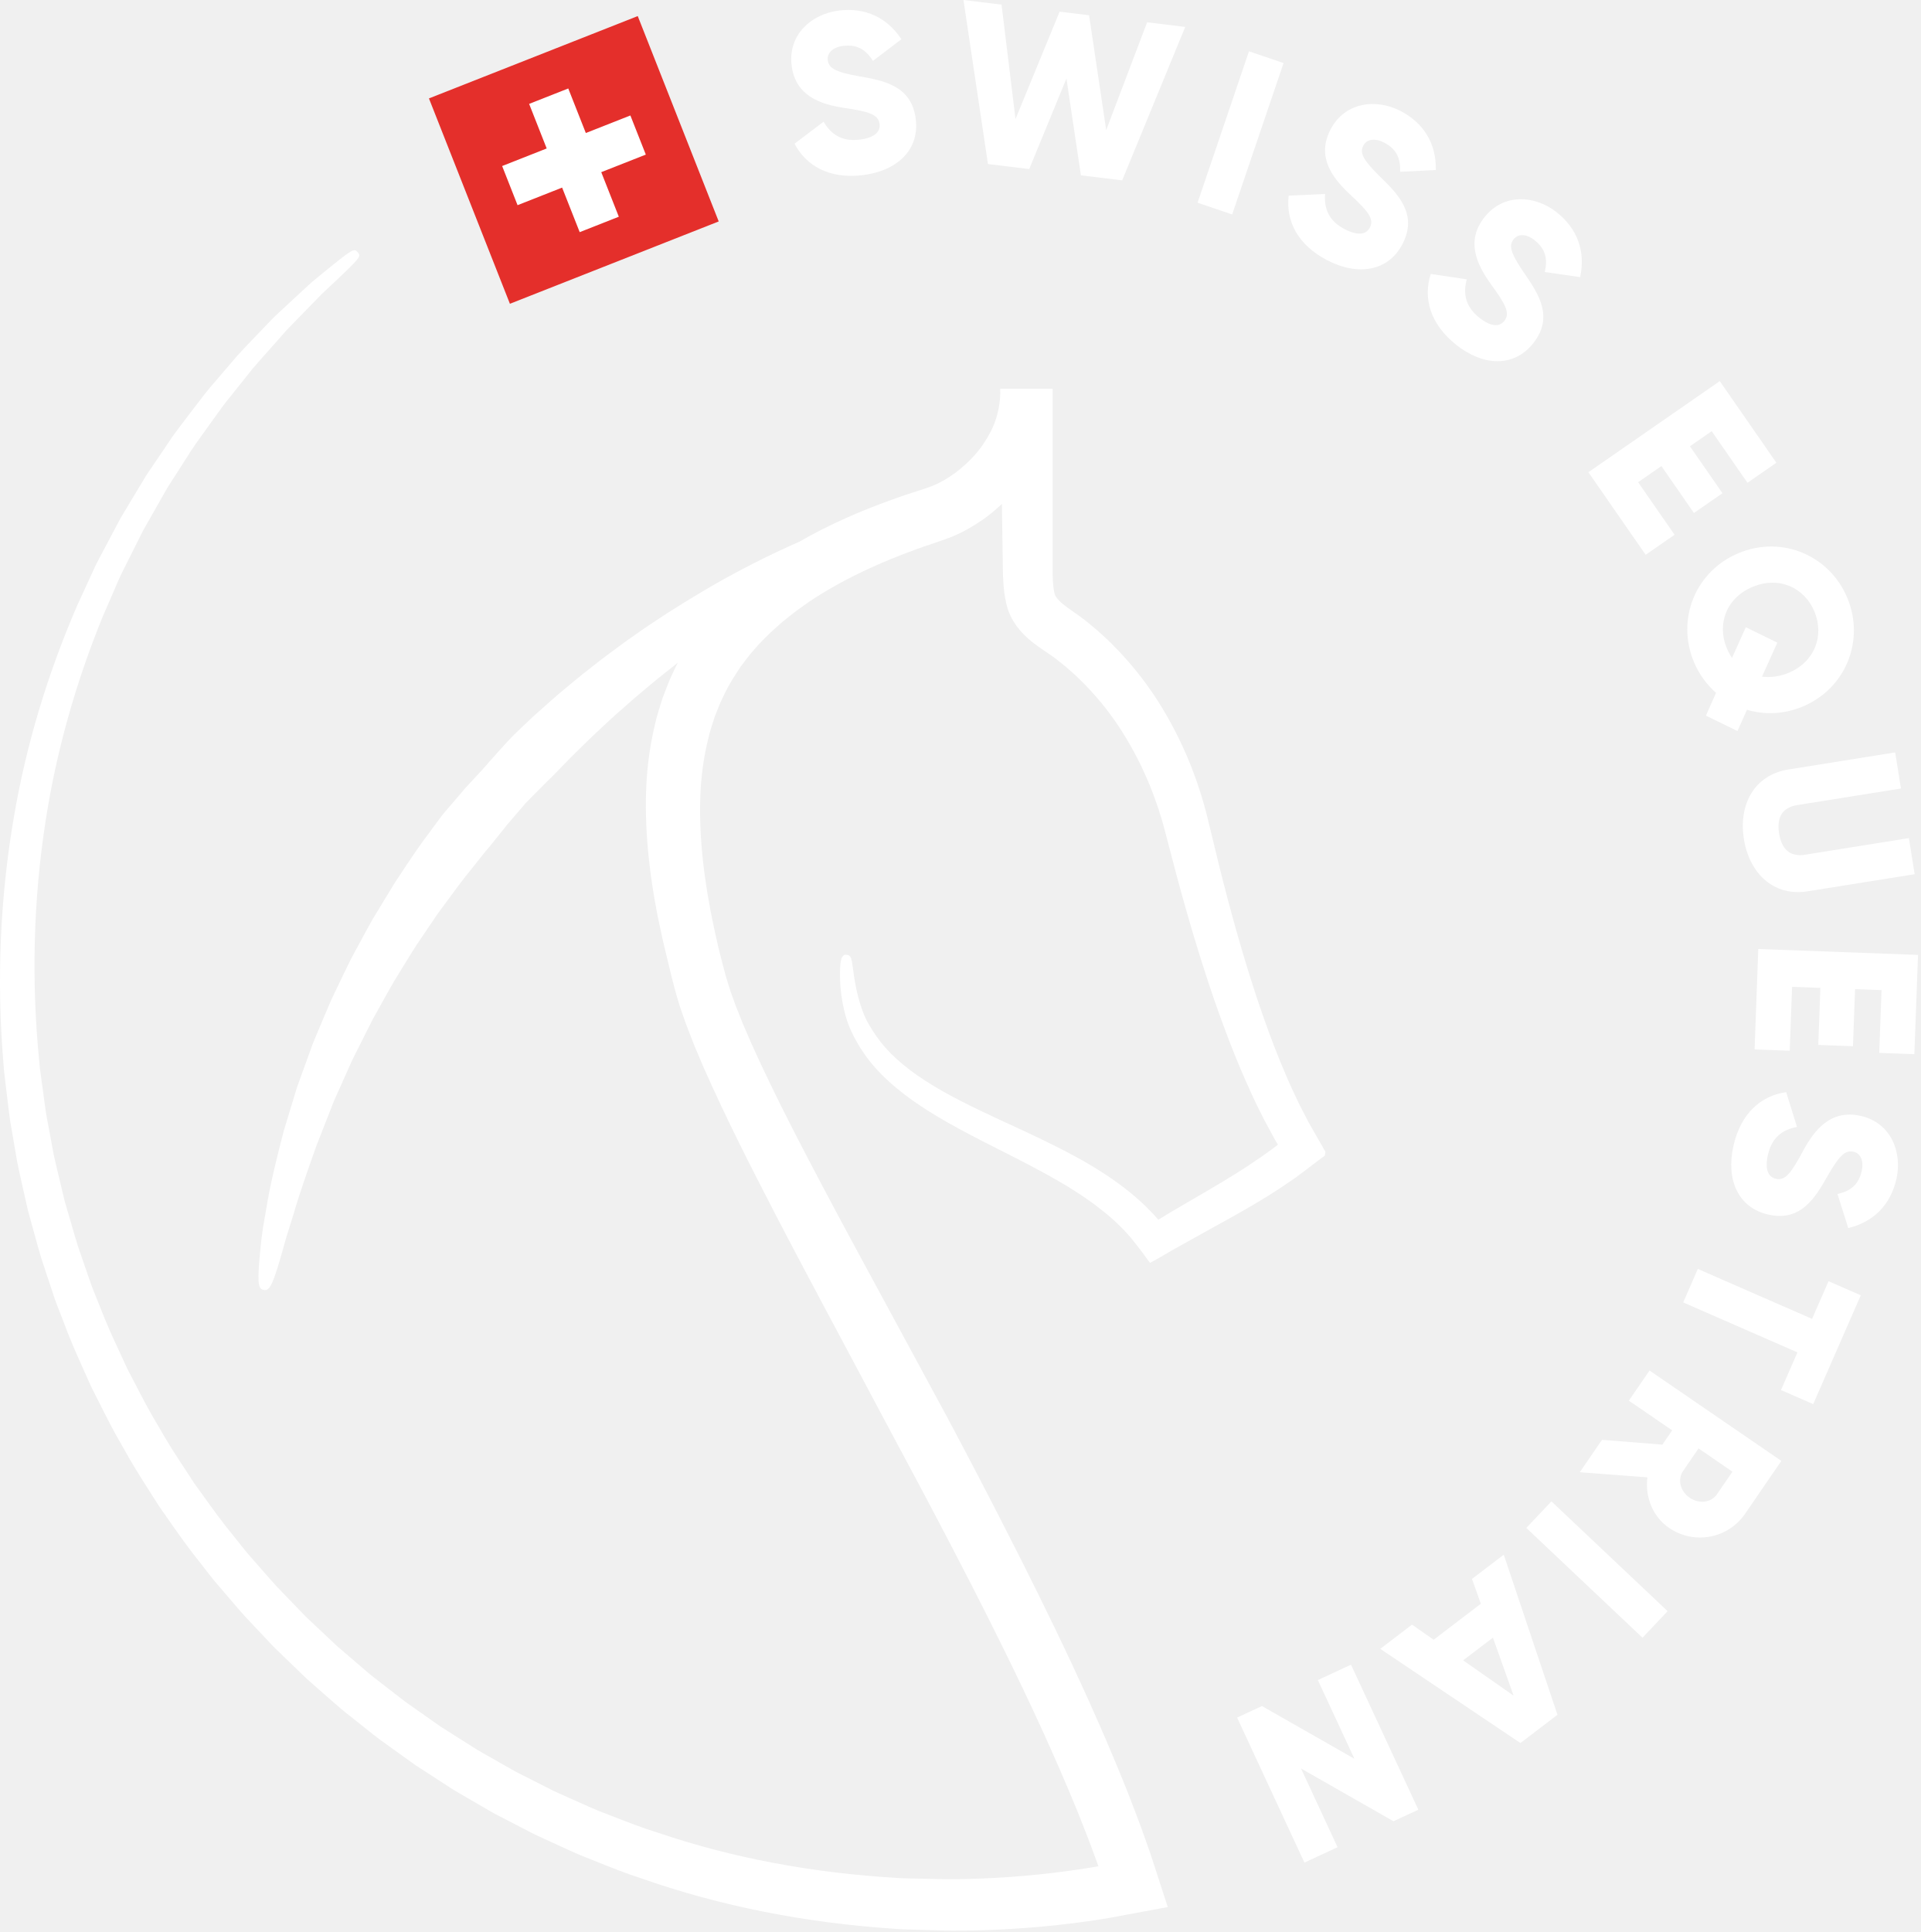
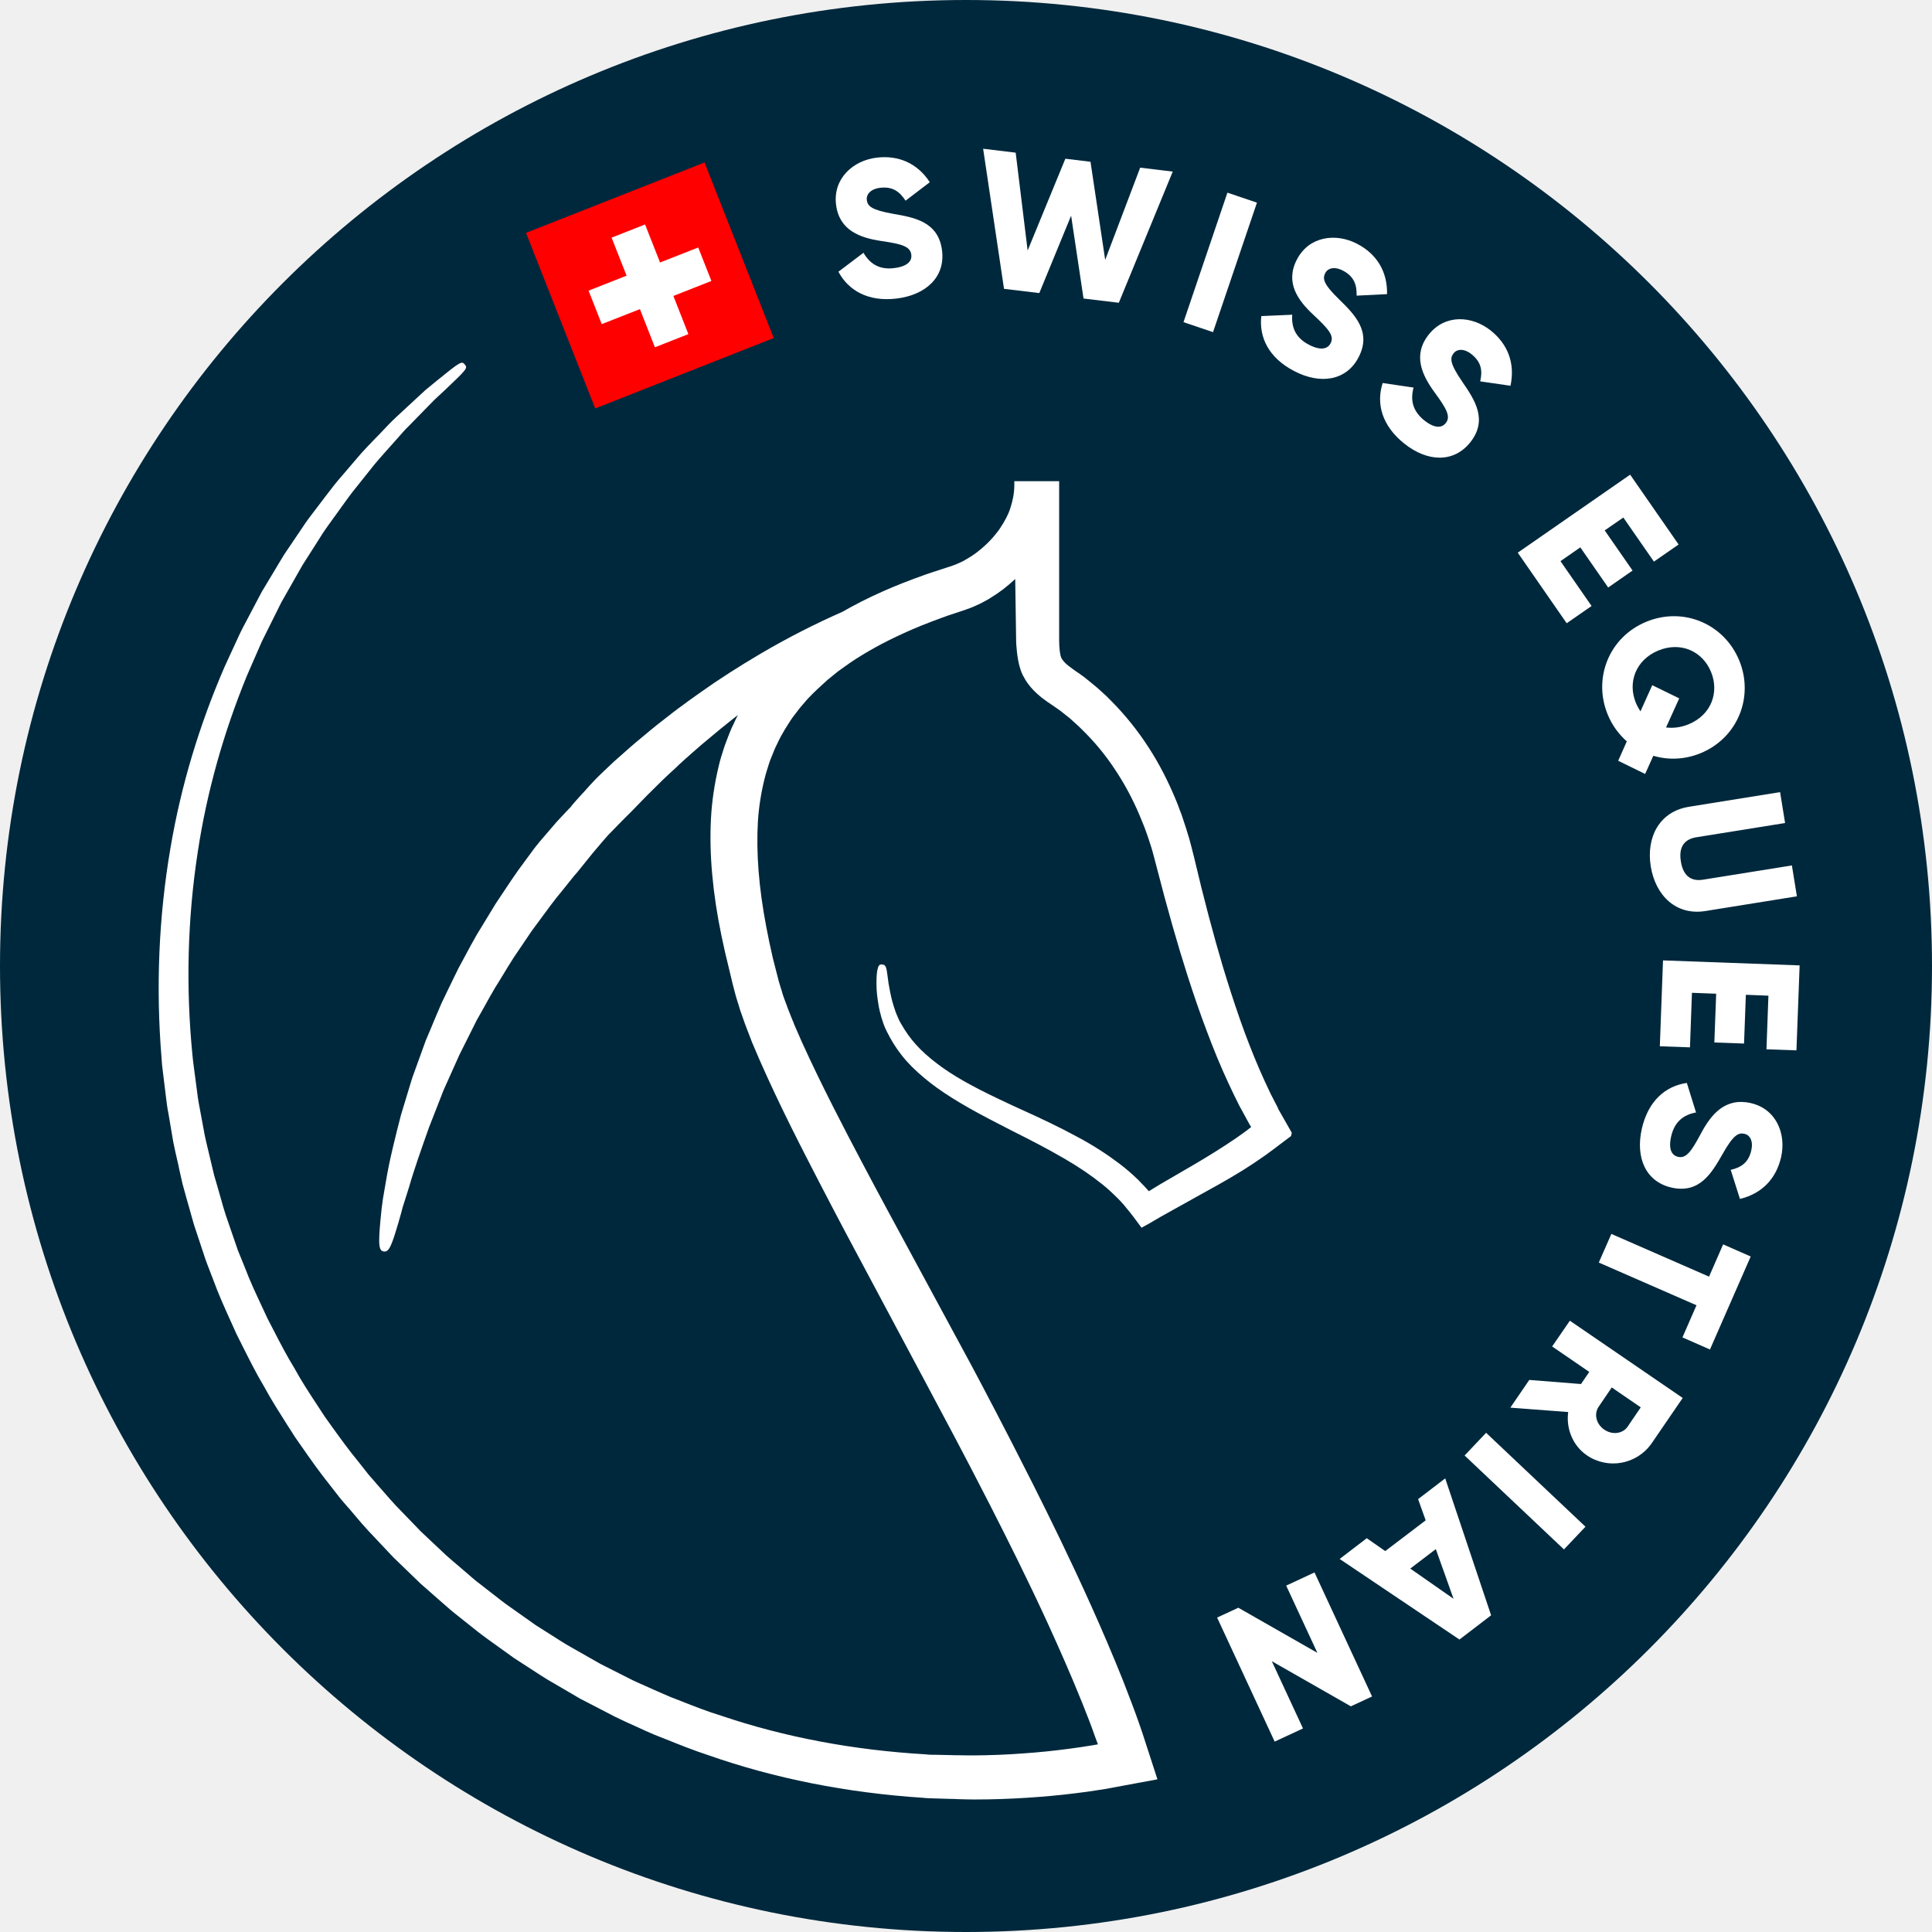
- <svg xmlns="http://www.w3.org/2000/svg" width="100%" height="100%" viewBox="0 0 337 339" version="1.1" xml:space="preserve" style="fill-rule:evenodd;clip-rule:evenodd;stroke-linejoin:round;stroke-miterlimit:2;">
-   <g transform="matrix(2,0,0,2,139.427,7.523)">
-     <path d="M0,8.844L2.55,6.916C3.189,8.009 4.139,8.68 5.71,8.488C7.222,8.303 7.527,7.659 7.461,7.122C7.355,6.267 6.519,6.027 4.36,5.705C2.22,5.382 0.07,4.637 -0.256,1.972C-0.584,-0.714 1.492,-2.543 3.899,-2.837C6.186,-3.118 8.11,-2.244 9.375,-0.319L6.883,1.581C6.284,0.646 5.552,0.109 4.279,0.264C3.285,0.387 2.848,0.945 2.916,1.502C2.995,2.138 3.385,2.535 5.635,2.926C7.821,3.304 10.277,3.75 10.638,6.694C10.966,9.378 9.014,11.233 5.991,11.603C3.066,11.962 1.026,10.798 0,8.844" style="fill:white;fill-rule:nonzero;" />
-   </g>
-   <g transform="matrix(2,0,0,2,169.071,31.646)">
-     <path d="M0,-15.823L3.342,-15.417L4.566,-5.377L8.436,-14.799L11.022,-14.485L12.524,-4.411L16.114,-13.866L19.457,-13.461L13.927,0L10.305,-0.44L9.036,-8.932L5.769,-0.991L2.149,-1.431L0,-15.823Z" style="fill:white;fill-rule:nonzero;" />
-   </g>
-   <g transform="matrix(-0.643013,1.89381,1.89381,0.643013,226.872,34.3987)">
-     <rect x="-10.785" y="-7.728" width="14.025" height="3.206" style="fill:white;" />
-   </g>
-   <g transform="matrix(2,0,0,2,226.138,31.3826)">
-     <path d="M0,1.474L3.193,1.328C3.1,2.59 3.504,3.68 4.909,4.411C6.26,5.114 6.875,4.755 7.124,4.276C7.521,3.511 6.969,2.839 5.37,1.354C3.789,-0.124 2.438,-1.955 3.677,-4.336C4.925,-6.736 7.672,-7.069 9.824,-5.951C11.867,-4.888 12.958,-3.078 12.913,-0.775L9.783,-0.62C9.818,-1.731 9.519,-2.586 8.38,-3.178C7.492,-3.64 6.817,-3.426 6.558,-2.929C6.263,-2.36 6.36,-1.812 7.994,-0.217C9.582,1.33 11.354,3.089 9.987,5.72C8.739,8.119 6.079,8.543 3.377,7.138C0.765,5.779 -0.259,3.665 0,1.474" style="fill:white;fill-rule:nonzero;" />
-   </g>
-   <g transform="matrix(2,0,0,2,251.072,50.257)">
-     <path d="M0,-1.093L3.161,-0.622C2.829,0.598 3.015,1.747 4.252,2.734C5.442,3.684 6.115,3.452 6.453,3.029C6.99,2.354 6.575,1.589 5.293,-0.177C4.027,-1.931 3.053,-3.989 4.727,-6.088C6.414,-8.203 9.174,-8.001 11.07,-6.489C12.873,-5.051 13.594,-3.065 13.106,-0.815L10.004,-1.265C10.254,-2.348 10.123,-3.245 9.122,-4.044C8.338,-4.67 7.634,-4.591 7.284,-4.151C6.884,-3.65 6.876,-3.093 8.171,-1.214C9.432,0.612 10.833,2.678 8.983,4.997C7.297,7.11 4.606,7.014 2.224,5.116C-0.078,3.279 -0.676,1.007 0,-1.093" style="fill:white;fill-rule:nonzero;" />
-   </g>
-   <g transform="matrix(2,0,0,2,293.857,70.3914)">
-     <path d="M0,11.72L-2.536,13.479L-7.56,6.234L3.966,-1.759L8.933,5.402L6.397,7.16L3.257,2.633L1.347,3.958L4.202,8.075L1.699,9.81L-1.156,5.693L-3.198,7.11L0,11.72Z" style="fill:white;fill-rule:nonzero;" />
-   </g>
-   <g transform="matrix(2,0,0,2,303.936,106.714)">
-     <path d="M0,4.362L1.21,1.673L3.979,3.023L2.631,6.008C3.36,6.097 4.148,6.01 4.945,5.681C7.26,4.726 8.11,2.424 7.239,0.313C6.367,-1.799 4.141,-2.832 1.826,-1.877C-0.489,-0.921 -1.339,1.38 -0.467,3.493C-0.338,3.808 -0.178,4.089 0,4.362M1.314,8.914L0.479,10.776L-2.289,9.426L-1.4,7.432C-2.218,6.708 -2.906,5.778 -3.356,4.685C-4.893,0.962 -3.213,-3.265 0.603,-4.84C4.42,-6.414 8.591,-4.603 10.128,-0.88C11.664,2.843 9.985,7.071 6.168,8.646C4.538,9.317 2.846,9.366 1.314,8.914" style="fill:white;fill-rule:nonzero;" />
-   </g>
-   <g transform="matrix(2,0,0,2,313.813,154.342)">
-     <path d="M0,-9.66L9.379,-11.16L9.886,-7.994L0.784,-6.539C-0.265,-6.371 -1.077,-5.734 -0.807,-4.052C-0.538,-2.369 0.43,-2.017 1.479,-2.185L10.582,-3.641L11.088,-0.475L1.709,1.025C-1.26,1.5 -3.408,-0.511 -3.895,-3.558C-4.381,-6.604 -2.968,-9.185 0,-9.66" style="fill:white;fill-rule:nonzero;" />
-   </g>
-   <g transform="matrix(2,0,0,2,314.064,167.126)">
-     <path d="M0,8.621L-3.083,8.508L-2.759,-0.303L11.258,0.214L10.936,8.924L7.853,8.811L8.056,3.304L5.734,3.218L5.548,8.224L2.505,8.112L2.69,3.106L0.207,3.015L0,8.621Z" style="fill:white;fill-rule:nonzero;" />
-   </g>
-   <g transform="matrix(2,0,0,2,313.442,215.484)">
-     <path d="M0,-11.924L0.95,-8.872C-0.294,-8.642 -1.248,-7.975 -1.599,-6.432C-1.937,-4.946 -1.434,-4.442 -0.906,-4.322C-0.067,-4.131 0.443,-4.837 1.476,-6.759C2.505,-8.663 3.936,-10.433 6.553,-9.838C9.19,-9.238 10.208,-6.664 9.671,-4.3C9.16,-2.053 7.685,-0.538 5.446,0L4.503,-2.988C5.586,-3.235 6.338,-3.743 6.623,-4.992C6.845,-5.97 6.467,-6.569 5.92,-6.694C5.296,-6.835 4.789,-6.602 3.661,-4.619C2.565,-2.69 1.313,-0.529 -1.579,-1.187C-4.217,-1.786 -5.3,-4.252 -4.624,-7.222C-3.971,-10.094 -2.186,-11.619 0,-11.924" style="fill:white;fill-rule:nonzero;" />
-   </g>
-   <g transform="matrix(2,0,0,2,312.531,225.129)">
-     <path d="M0,9.388L1.445,6.083L-8.579,1.7L-7.296,-1.236L2.728,3.145L4.173,-0.16L7.002,1.076L2.827,10.624L0,9.388Z" style="fill:white;fill-rule:nonzero;" />
-   </g>
-   <g transform="matrix(2,0,0,2,298.064,257.43)">
-     <path d="M0,-1.64L-1.359,0.343C-1.858,1.07 -1.621,2.107 -0.778,2.685C0.065,3.263 1.117,3.11 1.615,2.383L2.975,0.4L0,-1.64ZM-3.174,-1.97L-2.314,-3.226L-6.115,-5.831L-4.302,-8.475L7.265,-0.546L4.094,4.081C2.587,6.28 -0.393,6.835 -2.591,5.329C-4.012,4.355 -4.713,2.612 -4.484,0.897L-10.42,0.448L-8.471,-2.395L-3.174,-1.97Z" style="fill:white;fill-rule:nonzero;" />
-   </g>
-   <g transform="matrix(-1.45364,-1.37366,-1.37366,1.45364,282.645,261.216)">
-     <rect x="-11.011" y="4.378" width="14.027" height="3.207" style="fill:white;" />
-   </g>
-   <g transform="matrix(2,0,0,2,256.753,287.307)">
-     <path d="M0,2.014L4.429,5.113L2.614,0.022L0,2.014ZM-2.587,0.207L1.555,-2.952L0.777,-5.13L3.566,-7.255L8.277,6.79L5.027,9.269L-7.269,1.005L-4.482,-1.121L-2.587,0.207Z" style="fill:white;fill-rule:nonzero;" />
-   </g>
-   <g transform="matrix(2,0,0,2,228.904,292.096)">
-     <path d="M0,17.362L-5.907,4.641L-3.727,3.629L4.387,8.256L1.179,1.351L4.087,0L9.995,12.721L7.814,13.734L-0.299,9.107L2.908,16.012L0,17.362Z" style="fill:white;fill-rule:nonzero;" />
-   </g>
-   <g transform="matrix(1.86061,-0.733579,-0.733579,-1.86061,99.5197,55.6579)">
-     <rect x="-4.238" y="2.937" width="19.693" height="19.367" style="fill:rgb(228,47,43);" />
-   </g>
-   <g transform="matrix(2,0,0,2,110.621,35.9988)">
-     <path d="M0,-7.87L-3.909,-6.329L-5.45,-10.238L-8.884,-8.885L-7.343,-4.975L-11.252,-3.433L-9.899,0.001L-5.99,-1.541L-4.447,2.368L-1.015,1.014L-2.556,-2.895L1.354,-4.436L0,-7.87Z" style="fill:white;fill-rule:nonzero;" />
-   </g>
-   <g transform="matrix(2,0,0,2,229.673,185.274)">
-     <path d="M0,5.863L-0.778,4.362L-0.949,4.004C-1.278,3.31 -1.621,2.592 -1.929,1.863C-2.644,0.218 -3.327,-1.536 -3.961,-3.351C-4.558,-5.038 -5.148,-6.862 -5.714,-8.771C-6.685,-12.011 -7.619,-15.556 -8.652,-19.924C-8.743,-20.316 -8.85,-20.736 -8.955,-21.155L-9.012,-21.38C-9.094,-21.711 -9.19,-22.037 -9.285,-22.353C-9.334,-22.519 -9.384,-22.687 -9.436,-22.868C-9.591,-23.353 -9.751,-23.837 -9.923,-24.331C-9.986,-24.493 -10.045,-24.654 -10.105,-24.816C-10.219,-25.128 -10.337,-25.448 -10.469,-25.756C-11.255,-27.679 -12.201,-29.509 -13.283,-31.195C-14.379,-32.905 -15.664,-34.507 -17.104,-35.961L-17.283,-36.141C-17.4,-36.261 -17.519,-36.381 -17.647,-36.502L-18.193,-37.002C-18.474,-37.269 -18.774,-37.515 -19.063,-37.752L-19.348,-37.988C-19.55,-38.157 -19.767,-38.327 -19.976,-38.479C-20.16,-38.616 -20.34,-38.742 -20.513,-38.862L-20.585,-38.913C-20.978,-39.188 -21.302,-39.415 -21.567,-39.634C-21.812,-39.833 -21.997,-40.021 -22.137,-40.218C-22.187,-40.285 -22.229,-40.363 -22.274,-40.452C-22.287,-40.491 -22.311,-40.573 -22.331,-40.656C-22.389,-40.933 -22.432,-41.293 -22.455,-41.672C-22.467,-41.861 -22.475,-42.053 -22.477,-42.239L-22.477,-47.974L-22.478,-58.118L-22.476,-58.535L-27.078,-58.535L-27.072,-58.12C-27.093,-57.328 -27.232,-56.543 -27.485,-55.782C-27.694,-55.132 -28.045,-54.445 -28.562,-53.679C-28.723,-53.427 -28.913,-53.193 -29.115,-52.948L-29.272,-52.754L-29.426,-52.591C-29.646,-52.353 -29.855,-52.13 -30.088,-51.927C-30.716,-51.354 -31.301,-50.916 -31.904,-50.571C-31.989,-50.513 -32.08,-50.466 -32.171,-50.42C-32.233,-50.389 -32.297,-50.357 -32.35,-50.327L-32.561,-50.213L-32.945,-50.044C-33.049,-49.998 -33.148,-49.953 -33.255,-49.922L-33.546,-49.817C-33.602,-49.798 -33.657,-49.776 -33.744,-49.75C-34.03,-49.655 -34.313,-49.564 -34.592,-49.473C-35.129,-49.3 -35.637,-49.137 -36.141,-48.956C-37.785,-48.373 -39.184,-47.823 -40.413,-47.274C-42.106,-46.528 -43.541,-45.778 -44.697,-45.113C-47.468,-43.899 -50.357,-42.427 -53.023,-40.851C-55.345,-39.479 -57.427,-38.14 -59.204,-36.877C-59.611,-36.602 -60.002,-36.313 -60.38,-36.034L-61.093,-35.509C-61.397,-35.286 -61.695,-35.067 -61.991,-34.842C-62.28,-34.612 -62.567,-34.389 -62.849,-34.17C-63.41,-33.735 -63.938,-33.323 -64.435,-32.904C-64.689,-32.69 -64.938,-32.484 -65.179,-32.284C-65.649,-31.894 -66.092,-31.528 -66.492,-31.166L-68.1,-29.732C-68.95,-28.938 -69.505,-28.397 -69.687,-28.219L-69.715,-28.192C-69.738,-28.17 -70.256,-27.661 -71.145,-26.654C-71.265,-26.518 -71.392,-26.376 -71.527,-26.227C-71.813,-25.91 -72.127,-25.56 -72.461,-25.17L-72.48,-25.146C-72.868,-24.733 -73.23,-24.341 -73.561,-23.983L-73.974,-23.534L-75.755,-21.457C-75.775,-21.432 -75.804,-21.398 -75.839,-21.354C-75.942,-21.23 -76.097,-21.044 -76.284,-20.788L-77.279,-19.436C-78.093,-18.377 -79.072,-16.894 -80.205,-15.177L-82.163,-11.954C-82.575,-11.222 -82.978,-10.473 -83.406,-9.68C-83.598,-9.322 -83.792,-8.962 -83.997,-8.586C-84.404,-7.775 -84.811,-6.924 -85.204,-6.101C-85.387,-5.718 -85.571,-5.333 -85.763,-4.933C-86.164,-4.008 -86.556,-3.07 -86.949,-2.133L-87.379,-1.107L-88.782,2.768L-89.934,6.558C-90.5,8.739 -91.132,11.244 -91.465,13.358L-91.777,15.164L-91.901,16.102C-91.992,16.937 -92.06,17.651 -92.103,18.226C-92.235,20.006 -92.153,20.459 -91.687,20.536C-91.654,20.542 -91.621,20.544 -91.591,20.544C-91.2,20.544 -90.96,20.092 -90.471,18.535C-90.299,17.986 -90.101,17.305 -89.882,16.51L-89.753,16.036L-89.092,13.921C-88.573,12.113 -87.836,10.035 -87.056,7.835L-85.546,3.982L-83.936,0.379L-82.158,-3.161C-81.902,-3.615 -81.651,-4.069 -81.402,-4.519C-81.02,-5.205 -80.646,-5.882 -80.272,-6.529C-80.008,-6.953 -79.75,-7.374 -79.497,-7.789C-79.109,-8.421 -78.729,-9.041 -78.357,-9.627L-76.508,-12.365L-75.979,-13.086C-74.985,-14.443 -74.126,-15.613 -73.408,-16.472L-72.404,-17.733C-72.251,-17.93 -72.122,-18.079 -72.029,-18.185C-71.966,-18.257 -71.918,-18.312 -71.893,-18.345L-70.28,-20.352L-69.768,-20.951C-69.442,-21.333 -69.085,-21.752 -68.695,-22.199C-68.472,-22.427 -68.256,-22.646 -68.057,-22.847C-67.895,-23.008 -67.741,-23.161 -67.599,-23.307C-66.979,-23.943 -66.526,-24.38 -66.307,-24.589L-64.723,-26.215L-63.257,-27.655C-62.919,-27.993 -62.541,-28.343 -62.14,-28.714C-61.897,-28.937 -61.646,-29.167 -61.393,-29.408C-60.973,-29.803 -60.521,-30.199 -60.042,-30.617C-59.757,-30.867 -59.465,-31.121 -59.176,-31.379C-58.93,-31.592 -58.675,-31.805 -58.418,-32.018C-58.261,-32.149 -58.103,-32.28 -57.947,-32.412L-57.679,-32.635C-57.349,-32.912 -57.009,-33.197 -56.653,-33.472C-56.241,-33.806 -55.812,-34.147 -55.364,-34.495C-55.519,-34.195 -55.671,-33.887 -55.814,-33.565C-56.072,-33.049 -56.278,-32.509 -56.494,-31.938C-56.555,-31.781 -56.614,-31.621 -56.687,-31.435L-56.773,-31.168C-56.984,-30.505 -57.203,-29.82 -57.364,-29.099C-57.773,-27.396 -58.029,-25.625 -58.122,-23.837C-58.303,-20.263 -57.944,-16.243 -57.056,-11.891C-56.812,-10.696 -56.544,-9.524 -56.254,-8.357C-56.145,-7.893 -56.03,-7.421 -55.907,-6.936L-55.65,-5.928C-55.592,-5.701 -55.521,-5.466 -55.451,-5.231C-55.415,-5.115 -55.38,-4.998 -55.348,-4.887C-55.211,-4.391 -55.046,-3.928 -54.886,-3.479C-54.814,-3.276 -54.741,-3.071 -54.668,-2.856C-54.51,-2.428 -54.346,-2.009 -54.183,-1.594C-54.098,-1.38 -54.015,-1.168 -53.928,-0.943L-53.158,0.881C-51.043,5.676 -48.859,9.908 -46.933,13.644C-45.111,17.155 -43.463,20.245 -42.011,22.972L-36.129,34.003C-35.995,34.257 -35.775,34.669 -35.474,35.228C-34.368,37.29 -32.31,41.13 -29.52,46.566C-27.761,50.018 -25.673,54.174 -23.533,58.832C-22.361,61.39 -21.303,63.823 -20.302,66.269L-20.06,66.88C-19.621,67.989 -19.166,69.137 -18.749,70.308L-18.457,71.096L-19.081,71.202C-19.778,71.317 -20.532,71.429 -21.39,71.542C-22.905,71.746 -24.505,71.909 -26.149,72.028C-27.764,72.145 -29.421,72.214 -31.078,72.231C-31.607,72.24 -32.15,72.226 -32.678,72.213C-32.983,72.205 -33.289,72.197 -33.592,72.193L-35.09,72.162C-35.446,72.157 -35.784,72.151 -36.137,72.118C-43.591,71.685 -50.644,70.351 -57.113,68.152C-58.492,67.727 -59.876,67.186 -61.215,66.662C-61.592,66.516 -61.969,66.368 -62.34,66.226C-62.892,65.997 -63.45,65.747 -63.989,65.504C-64.299,65.364 -64.611,65.224 -64.919,65.09C-65.075,65.018 -65.232,64.948 -65.389,64.88C-65.665,64.757 -65.939,64.636 -66.201,64.514L-69.024,63.087C-69.362,62.915 -69.682,62.756 -70,62.566L-72.511,61.14C-72.82,60.973 -73.112,60.786 -73.422,60.588L-76.148,58.862L-78.812,56.99C-79.118,56.777 -79.406,56.576 -79.688,56.347L-82.002,54.548C-82.262,54.356 -82.506,54.145 -82.765,53.922C-82.878,53.824 -82.991,53.726 -83.102,53.631L-84.213,52.68C-84.346,52.565 -84.48,52.452 -84.614,52.338C-84.85,52.137 -85.086,51.935 -85.311,51.736L-87.976,49.224C-88.084,49.118 -88.19,49.009 -88.294,48.899L-90.513,46.598C-90.935,46.14 -91.352,45.661 -91.756,45.198C-91.988,44.932 -92.22,44.665 -92.451,44.405C-92.564,44.272 -92.682,44.14 -92.799,44.008C-93.01,43.771 -93.211,43.545 -93.399,43.302L-94.32,42.144C-95.302,40.962 -96.216,39.688 -97.1,38.455C-97.339,38.123 -97.578,37.789 -97.806,37.476C-98.057,37.087 -98.311,36.699 -98.565,36.313C-99.365,35.091 -100.194,33.828 -100.918,32.524C-101.678,31.285 -102.358,29.969 -103.015,28.699C-103.236,28.272 -103.457,27.844 -103.67,27.44C-103.883,26.972 -104.099,26.506 -104.315,26.039C-104.901,24.779 -105.507,23.476 -106.003,22.158L-106.636,20.583C-106.693,20.444 -106.75,20.306 -106.798,20.17L-107.967,16.79C-108.153,16.216 -108.322,15.625 -108.487,15.052C-108.582,14.724 -108.677,14.394 -108.775,14.069L-109.165,12.726L-109.492,11.351C-109.569,11.023 -109.648,10.694 -109.727,10.367C-109.866,9.793 -110.01,9.2 -110.13,8.626L-110.643,5.866C-110.789,5.168 -110.884,4.445 -110.977,3.746C-111.003,3.546 -111.029,3.348 -111.056,3.15L-111.278,1.511C-111.328,1.144 -111.375,0.797 -111.398,0.431C-112.092,-6.606 -111.908,-13.646 -110.853,-20.493C-109.934,-26.537 -108.242,-32.611 -105.825,-38.537L-104.449,-41.71C-104.338,-41.965 -104.234,-42.208 -104.107,-42.445L-102.282,-46.09L-100.355,-49.482C-100.228,-49.714 -100.084,-49.953 -99.883,-50.259L-98.401,-52.571C-97.962,-53.295 -97.47,-53.973 -96.996,-54.629C-96.813,-54.881 -96.632,-55.132 -96.458,-55.378L-96.109,-55.864C-95.586,-56.599 -95.091,-57.291 -94.553,-57.934L-92.712,-60.239C-92.332,-60.692 -91.947,-61.124 -91.575,-61.541C-91.359,-61.783 -91.145,-62.021 -90.942,-62.254L-90.077,-63.233C-89.827,-63.52 -89.589,-63.79 -89.335,-64.038L-86.572,-66.873L-85.453,-67.921C-83.181,-70.07 -83.15,-70.148 -83.444,-70.502C-83.759,-70.883 -83.893,-70.806 -86.286,-68.863L-87.497,-67.871L-90.434,-65.154C-90.724,-64.893 -90.992,-64.613 -91.297,-64.294L-92.169,-63.384C-92.369,-63.171 -92.575,-62.958 -92.785,-62.74C-93.196,-62.313 -93.622,-61.869 -94.054,-61.388L-95.993,-59.12C-96.584,-58.459 -97.125,-57.746 -97.699,-56.993L-98.038,-56.547C-98.216,-56.31 -98.398,-56.072 -98.583,-55.832C-99.1,-55.159 -99.635,-54.464 -100.119,-53.712L-101.677,-51.416C-101.897,-51.1 -102.067,-50.835 -102.209,-50.59L-104.26,-47.177L-106.209,-43.498C-106.355,-43.234 -106.479,-42.962 -106.601,-42.698L-108.073,-39.494C-110.693,-33.435 -112.559,-27.196 -113.619,-20.947C-114.836,-13.877 -115.142,-6.585 -114.53,0.712C-114.511,1.106 -114.464,1.496 -114.417,1.873L-114.144,4.161C-114.057,4.9 -113.966,5.665 -113.822,6.412L-113.334,9.262C-113.213,9.884 -113.07,10.511 -112.933,11.118C-112.858,11.448 -112.783,11.776 -112.712,12.11L-112.387,13.553L-111.998,14.968C-111.906,15.295 -111.816,15.622 -111.726,15.95C-111.559,16.56 -111.387,17.189 -111.193,17.816L-110.028,21.335C-109.974,21.492 -109.913,21.646 -109.854,21.8L-109.226,23.423C-108.715,24.831 -108.093,26.217 -107.49,27.559C-107.281,28.024 -107.073,28.489 -106.858,28.977C-106.643,29.398 -106.432,29.822 -106.219,30.245C-105.54,31.601 -104.837,33.004 -104.049,34.326C-103.298,35.716 -102.437,37.066 -101.603,38.371C-101.358,38.755 -101.114,39.139 -100.858,39.541C-100.629,39.866 -100.402,40.192 -100.174,40.516C-99.251,41.837 -98.297,43.202 -97.265,44.477L-96.332,45.677C-96.125,45.949 -95.902,46.206 -95.687,46.454C-95.571,46.589 -95.455,46.723 -95.336,46.865C-95.104,47.132 -94.874,47.402 -94.645,47.672C-94.221,48.169 -93.783,48.684 -93.331,49.185L-91.056,51.597C-90.94,51.721 -90.824,51.845 -90.699,51.97L-87.949,54.621C-87.705,54.844 -87.456,55.06 -87.207,55.278C-87.072,55.395 -86.938,55.513 -86.802,55.633L-85.655,56.637C-85.542,56.734 -85.428,56.835 -85.316,56.934C-85.05,57.17 -84.772,57.413 -84.485,57.632L-82.117,59.513C-81.808,59.769 -81.483,60.001 -81.169,60.225L-78.408,62.21L-75.578,64.045C-75.259,64.253 -74.928,64.468 -74.59,64.656L-72.008,66.158C-71.659,66.371 -71.297,66.557 -70.947,66.737L-68.017,68.256C-67.723,68.398 -67.426,68.533 -67.129,68.669L-66.662,68.883C-66.351,69.024 -66.04,69.166 -65.73,69.31C-65.154,69.575 -64.559,69.851 -63.955,70.107C-63.588,70.252 -63.223,70.4 -62.859,70.546C-61.429,71.122 -59.95,71.717 -58.472,72.19C-51.667,74.577 -44.239,76.053 -36.409,76.577C-36.023,76.616 -35.637,76.627 -35.264,76.638L-33.701,76.684C-33.391,76.69 -33.082,76.701 -32.773,76.71C-32.264,76.727 -31.739,76.746 -31.22,76.746C-31.162,76.746 -31.104,76.746 -31.047,76.744C-29.301,76.743 -27.549,76.686 -25.841,76.576C-24.108,76.466 -22.412,76.308 -20.804,76.107C-19.901,75.994 -19.101,75.883 -18.358,75.767L-17.754,75.672L-12.374,74.673L-13.935,69.881L-14.345,68.724C-14.776,67.484 -15.242,66.28 -15.692,65.115L-15.923,64.516C-16.933,61.992 -17.999,59.485 -19.18,56.854C-21.329,52.079 -23.411,47.858 -25.165,44.359C-28.154,38.432 -30.371,34.257 -31.318,32.475C-31.504,32.125 -31.646,31.856 -31.747,31.665L-37.842,20.407C-39.275,17.766 -40.899,14.772 -42.677,11.415C-44.507,7.938 -46.786,3.612 -48.871,-1.004L-49.614,-2.719C-49.699,-2.934 -49.786,-3.149 -49.873,-3.366C-50.022,-3.734 -50.171,-4.103 -50.307,-4.463C-50.375,-4.661 -50.448,-4.86 -50.522,-5.06C-50.663,-5.445 -50.809,-5.843 -50.918,-6.23C-50.951,-6.343 -50.986,-6.454 -51.02,-6.566C-51.077,-6.747 -51.135,-6.929 -51.187,-7.122L-51.443,-8.087C-51.58,-8.609 -51.705,-9.11 -51.827,-9.603C-52.072,-10.663 -52.299,-11.725 -52.502,-12.783C-53.262,-16.759 -53.548,-20.383 -53.35,-23.555C-53.254,-25.049 -53.025,-26.522 -52.667,-27.944C-52.544,-28.477 -52.377,-28.985 -52.214,-29.477L-52.109,-29.805C-52.04,-29.972 -51.974,-30.138 -51.91,-30.303C-51.746,-30.719 -51.592,-31.111 -51.395,-31.488C-50.911,-32.553 -50.305,-33.463 -49.834,-34.172L-49.03,-35.226L-48.263,-36.104C-47.491,-36.924 -46.865,-37.478 -46.49,-37.809C-46.383,-37.905 -46.295,-37.982 -46.252,-38.023L-45.099,-38.947L-43.859,-39.834C-42.243,-40.917 -40.413,-41.925 -38.42,-42.83C-37.312,-43.341 -36.036,-43.861 -34.517,-44.421C-34.067,-44.589 -33.607,-44.743 -33.119,-44.908C-32.842,-45.001 -32.562,-45.095 -32.278,-45.194L-31.583,-45.445C-31.372,-45.516 -31.179,-45.605 -30.995,-45.689L-30.459,-45.937L-30.113,-46.123C-30.045,-46.161 -29.975,-46.198 -29.905,-46.237C-29.744,-46.324 -29.576,-46.414 -29.434,-46.51C-28.593,-47.011 -27.772,-47.638 -26.929,-48.421L-26.834,-42.138C-26.824,-41.88 -26.811,-41.624 -26.79,-41.363C-26.754,-40.907 -26.696,-40.351 -26.545,-39.682C-26.456,-39.334 -26.366,-39.011 -26.166,-38.587C-25.987,-38.234 -25.804,-37.936 -25.611,-37.677C-25.249,-37.188 -24.793,-36.724 -24.256,-36.301C-23.839,-35.97 -23.434,-35.697 -23.077,-35.457L-22.464,-35.036C-22.307,-34.926 -22.162,-34.815 -21.992,-34.677C-21.897,-34.599 -21.799,-34.523 -21.703,-34.446C-21.459,-34.252 -21.226,-34.069 -21.001,-33.859L-20.514,-33.43C-20.416,-33.34 -20.321,-33.247 -20.225,-33.153L-20.052,-32.984C-18.8,-31.76 -17.674,-30.402 -16.708,-28.951C-15.735,-27.492 -14.878,-25.899 -14.152,-24.209C-14.036,-23.953 -13.935,-23.694 -13.828,-23.418C-13.767,-23.261 -13.705,-23.103 -13.647,-22.959C-13.489,-22.53 -13.337,-22.097 -13.194,-21.678C-13.146,-21.515 -13.094,-21.354 -13.043,-21.192C-12.956,-20.92 -12.867,-20.639 -12.793,-20.36L-12.714,-20.073C-12.619,-19.725 -12.524,-19.377 -12.429,-18.997C-11.299,-14.581 -10.277,-10.987 -9.215,-7.686C-8.585,-5.706 -7.955,-3.891 -7.293,-2.137C-6.595,-0.261 -5.841,1.555 -5.056,3.259C-4.702,4.048 -4.309,4.826 -3.929,5.578L-2.896,7.49L-2.711,7.783L-3.143,8.119C-3.872,8.656 -4.603,9.165 -5.314,9.632C-6.789,10.599 -8.288,11.479 -9.824,12.371L-12.092,13.697L-13.204,14.373C-13.268,14.293 -13.338,14.213 -13.415,14.131C-13.501,14.024 -13.709,13.809 -14.034,13.478L-14.226,13.281C-14.912,12.615 -15.6,12.023 -16.266,11.522C-17.518,10.568 -18.915,9.677 -20.535,8.801C-22.514,7.731 -24.423,6.85 -26.27,5.998C-27.06,5.632 -27.831,5.276 -28.576,4.92C-31.438,3.559 -33.391,2.446 -34.906,1.306C-35.811,0.624 -36.536,-0.029 -37.122,-0.691C-37.678,-1.318 -38.177,-2.016 -38.6,-2.76L-38.624,-2.804C-38.797,-3.087 -38.974,-3.469 -39.151,-3.938C-39.277,-4.275 -39.391,-4.63 -39.506,-5.053C-39.674,-5.699 -39.804,-6.321 -39.888,-6.903C-39.933,-7.206 -39.969,-7.47 -39.999,-7.69C-40.115,-8.531 -40.161,-8.855 -40.556,-8.868C-40.564,-8.868 -40.57,-8.871 -40.578,-8.871L-40.586,-8.871L-40.763,-8.868L-40.764,-8.866L-40.765,-8.866L-40.889,-8.74C-40.965,-8.664 -41.167,-8.461 -41.131,-6.796C-41.12,-6.176 -41.05,-5.484 -40.922,-4.74C-40.838,-4.267 -40.739,-3.845 -40.622,-3.443C-40.483,-2.987 -40.337,-2.532 -40.07,-2.011L-40.072,-2.011C-39.644,-1.123 -39.118,-0.285 -38.511,0.48C-37.883,1.273 -37.106,2.052 -36.133,2.859C-34.55,4.174 -32.536,5.443 -29.604,6.975C-28.802,7.396 -27.973,7.816 -27.129,8.243C-25.395,9.12 -23.603,10.027 -21.814,11.069C-20.339,11.928 -19.08,12.784 -17.965,13.687C-17.394,14.143 -16.827,14.661 -16.242,15.259C-16.169,15.34 -16.101,15.414 -16.032,15.486C-15.833,15.701 -15.644,15.903 -15.321,16.325C-15.251,16.415 -15.181,16.503 -15.11,16.592C-14.986,16.747 -14.861,16.904 -14.738,17.069L-13.937,18.155L-13.619,17.987C-13.295,17.816 -12.95,17.613 -12.617,17.416C-12.4,17.288 -12.186,17.162 -11.982,17.047L-8.331,15.012C-6.808,14.179 -5.188,13.284 -3.607,12.301C-2.834,11.82 -2.041,11.295 -1.24,10.734L-0.421,10.127L1.096,8.974L1.397,8.762L1.467,8.426L0,5.863Z" style="fill:white;fill-rule:nonzero;" />
-   </g>
+ <svg xmlns="http://www.w3.org/2000/svg" id="Ebene_1" viewBox="0 0 127.56 127.56">
+   <circle cx="63.78" cy="63.78" r="63.78" fill="#00283c" stroke-width="0" />
+   <path d="m55.37,17.93l1.64-1.24c.41.7,1.02,1.14,2.03,1.01.97-.12,1.17-.53,1.13-.88-.07-.55-.61-.71-2-.91-1.38-.21-2.76-.69-2.97-2.4-.21-1.73,1.13-2.91,2.67-3.1,1.47-.18,2.71.38,3.52,1.62l-1.6,1.22c-.39-.6-.86-.95-1.68-.85-.64.08-.92.44-.88.8.05.41.3.66,1.75.92,1.41.24,2.99.53,3.22,2.43.21,1.73-1.05,2.92-2.99,3.16-1.88.23-3.19-.52-3.86-1.78Z" fill="#fff" stroke-width="0" />
+   <path d="m64.91,9.82l2.15.26.79,6.46,2.49-6.06,1.66.2.97,6.48,2.31-6.09,2.15.26-3.56,8.66-2.33-.28-.82-5.47-2.1,5.11-2.33-.28-1.38-9.26Z" fill="#fff" stroke-width="0" />
+   <path d="m82.99,13.38l-2.9,8.55-1.95-.66,2.9-8.55,1.95.66Z" fill="#fff" stroke-width="0" />
+   <path d="m83.27,20.87l2.05-.09c-.06.81.2,1.51,1.1,1.98.87.45,1.27.22,1.43-.09.26-.49-.1-.92-1.13-1.88-1.02-.95-1.89-2.13-1.09-3.66.8-1.54,2.57-1.76,3.96-1.04,1.32.68,2.02,1.85,1.99,3.33l-2.01.1c.02-.71-.17-1.27-.9-1.65-.57-.3-1.01-.16-1.17.16-.19.37-.13.72.92,1.74,1.02,1,2.16,2.13,1.28,3.82-.8,1.54-2.51,1.82-4.25.91-1.68-.87-2.34-2.23-2.17-3.65Z" fill="#fff" stroke-width="0" />
+   <path d="m91.3,25.29l2.03.3c-.21.79-.09,1.52.7,2.16.77.61,1.2.46,1.42.19.35-.43.08-.93-.75-2.06-.82-1.13-1.44-2.45-.36-3.8,1.09-1.36,2.86-1.23,4.08-.26,1.16.92,1.62,2.2,1.31,3.65l-2-.29c.16-.7.08-1.27-.57-1.79-.5-.4-.96-.35-1.18-.07-.26.32-.26.68.57,1.89.81,1.18,1.71,2.51.52,4-1.09,1.36-2.82,1.3-4.35.08-1.48-1.18-1.87-2.64-1.43-4Z" fill="#fff" stroke-width="0" />
+   <path d="m105.07,40.02l-1.63,1.13-3.23-4.66,7.42-5.15,3.2,4.61-1.63,1.13-2.02-2.91-1.23.85,1.84,2.65-1.61,1.12-1.84-2.65-1.31.91,2.06,2.97Z" fill="#fff" stroke-width="0" />
+   <path d="m109.16,49.9l-.54,1.2-1.78-.87.57-1.28c-.53-.47-.97-1.06-1.26-1.77-.99-2.4.09-5.12,2.55-6.13s5.14.15,6.13,2.55c.99,2.4-.09,5.12-2.55,6.13-1.05.43-2.14.46-3.12.17Zm-.85-2.93l.78-1.73,1.78.87-.87,1.92c.47.06.98,0,1.49-.21,1.49-.61,2.04-2.1,1.48-3.46s-1.99-2.02-3.48-1.41c-1.49.62-2.04,2.1-1.48,3.46.08.2.19.38.3.56Z" fill="#fff" stroke-width="0" />
+   <path d="m111.49,53.27l6.04-.97.33,2.04-5.86.94c-.67.11-1.2.52-1.02,1.6.17,1.08.8,1.31,1.47,1.2l5.86-.94.33,2.04-6.04.97c-1.91.31-3.29-.99-3.61-2.95-.31-1.96.6-3.62,2.51-3.93Z" fill="#fff" stroke-width="0" />
+   <path d="m111.57,69.15l-1.98-.07.21-5.67,9.02.33-.21,5.61-1.98-.07.13-3.54-1.49-.06-.12,3.22-1.96-.07.12-3.22-1.6-.06-.13,3.61Z" fill="#fff" stroke-width="0" />
+   <path d="m111.37,71.49l.61,1.96c-.8.15-1.41.58-1.64,1.57-.22.96.11,1.28.45,1.36.54.12.87-.33,1.53-1.57.66-1.23,1.58-2.36,3.27-1.98,1.7.39,2.35,2.04,2.01,3.56-.33,1.45-1.28,2.42-2.72,2.77l-.61-1.92c.7-.16,1.18-.49,1.36-1.29.14-.63-.1-1.01-.45-1.09-.4-.09-.73.06-1.45,1.34-.71,1.24-1.51,2.63-3.37,2.21-1.7-.39-2.39-1.97-1.96-3.88.42-1.85,1.57-2.83,2.98-3.03Z" fill="#fff" stroke-width="0" />
+   <path d="m111.08,88.31l.93-2.13-6.45-2.82.83-1.89,6.45,2.82.93-2.13,1.82.8-2.69,6.14-1.82-.8Z" fill="#fff" stroke-width="0" />
+   <path d="m104.38,91.39l.55-.81-2.45-1.68,1.17-1.7,7.45,5.1-2.04,2.98c-.97,1.41-2.89,1.77-4.3.8-.91-.63-1.37-1.75-1.22-2.85l-3.82-.29,1.25-1.83,3.41.27Zm2.04.21l-.87,1.28c-.32.47-.17,1.14.37,1.51.54.37,1.22.27,1.54-.19l.87-1.28-1.91-1.31Z" fill="#fff" stroke-width="0" />
+   <path d="m103.26,102.3l-6.56-6.2,1.42-1.5,6.56,6.2-1.42,1.5Z" fill="#fff" stroke-width="0" />
+   <path d="m91.46,102.41l2.67-2.03-.5-1.4,1.79-1.37,3.03,9.04-2.09,1.6-7.91-5.32,1.79-1.37,1.22.85Zm1.66,1.16l2.85,1.99-1.17-3.28-1.68,1.28Z" fill="#fff" stroke-width="0" />
+   <path d="m84.16,114.99l-3.8-8.19,1.4-.65,5.22,2.98-2.06-4.44,1.87-.87,3.8,8.19-1.4.65-5.22-2.98,2.06,4.44-1.87.87Z" fill="#fff" stroke-width="0" />
+   <rect x="36.57" y="12.62" width="12.67" height="12.46" transform="translate(-3.92 17.05) rotate(-21.52)" fill="red" stroke-width="0" />
+   <polygon points="46.1 16.34 43.58 17.33 42.59 14.82 40.38 15.69 41.37 18.2 38.86 19.19 39.73 21.4 42.25 20.41 43.24 22.93 45.45 22.06 44.46 19.54 46.97 18.55 46.1 16.34" fill="#fff" stroke-width="0" />
+   <path d="m84.41,73.22l-.5-.97-.11-.23c-.21-.45-.43-.91-.63-1.38-.46-1.06-.9-2.19-1.31-3.36-.38-1.09-.76-2.26-1.13-3.49-.62-2.09-1.23-4.37-1.89-7.18-.06-.25-.13-.52-.2-.79l-.04-.14c-.05-.21-.11-.42-.18-.63-.03-.11-.06-.21-.1-.33-.1-.31-.2-.62-.31-.94-.04-.1-.08-.21-.12-.31-.07-.2-.15-.41-.23-.6-.51-1.24-1.11-2.42-1.81-3.5-.71-1.1-1.53-2.13-2.46-3.07l-.12-.12c-.08-.08-.15-.15-.23-.23l-.35-.32c-.18-.17-.37-.33-.56-.48l-.18-.15c-.13-.11-.27-.22-.4-.32-.12-.09-.23-.17-.35-.25l-.05-.03c-.25-.18-.46-.32-.63-.46-.16-.13-.28-.25-.37-.38-.03-.04-.06-.09-.09-.15,0-.03-.02-.08-.04-.13-.04-.18-.07-.41-.08-.65,0-.12-.01-.25-.01-.36v-.42s0-3.28,0-3.28v-6.53s0-.27,0-.27h-2.96v.27c0,.51-.1,1.01-.26,1.5-.13.42-.36.86-.69,1.35-.1.16-.23.31-.36.47l-.1.12-.1.11c-.14.15-.28.3-.43.43-.4.37-.78.65-1.17.87-.06.04-.11.07-.17.1-.04.02-.08.04-.11.06l-.14.07-.25.11c-.07.03-.13.06-.2.08l-.19.07s-.07.03-.13.04c-.18.06-.37.12-.55.18-.35.11-.67.22-1,.33-1.06.38-1.96.73-2.75,1.08-1.09.48-2.01.96-2.76,1.39-1.78.78-3.64,1.73-5.36,2.74-1.49.88-2.83,1.74-3.98,2.56-.26.18-.51.36-.76.54l-.46.34c-.19.14-.39.28-.58.43-.19.15-.37.29-.55.43-.36.28-.7.54-1.02.81-.16.14-.32.27-.48.4-.3.25-.59.49-.85.72l-1.04.92c-.55.51-.9.86-1.02.97l-.02.02s-.35.34-.92.99c-.08.09-.16.18-.25.27-.18.2-.39.43-.6.68v.02c-.26.27-.5.52-.71.75l-.27.29-1.15,1.34s-.03.04-.05.07c-.07.08-.17.2-.29.36l-.64.87c-.52.68-1.15,1.64-1.88,2.74l-1.26,2.07c-.27.47-.53.95-.8,1.46-.12.23-.25.46-.38.7-.26.52-.52,1.07-.78,1.6-.12.25-.24.49-.36.75-.26.6-.51,1.2-.76,1.8l-.28.66-.9,2.49-.74,2.44c-.36,1.4-.77,3.02-.99,4.38l-.2,1.16-.08.6c-.06.54-.1,1-.13,1.37-.08,1.14-.03,1.44.27,1.49h0s.04,0,.06,0c.25,0,.41-.29.72-1.29.11-.35.24-.79.38-1.3l.08-.31.43-1.36c.33-1.16.81-2.5,1.31-3.92l.97-2.48,1.04-2.32,1.14-2.28c.16-.29.33-.58.49-.87.24-.44.49-.88.73-1.29.17-.27.34-.54.5-.81.25-.41.49-.81.73-1.18l1.19-1.76.34-.46c.64-.87,1.19-1.63,1.66-2.18l.65-.81c.1-.13.18-.22.24-.29.04-.05.07-.08.09-.1l1.04-1.29.33-.39c.21-.25.44-.52.69-.8.14-.15.28-.29.41-.42.1-.1.2-.2.29-.3.4-.41.69-.69.83-.83l1.02-1.05.94-.93c.22-.22.46-.44.72-.68.16-.14.32-.29.48-.45.27-.25.56-.51.87-.78.18-.16.37-.32.56-.49.16-.14.32-.27.49-.41.1-.08.2-.17.3-.25l.17-.14c.21-.18.43-.36.66-.54.26-.22.54-.43.83-.66-.1.19-.2.39-.29.6-.17.33-.3.68-.44,1.05-.04.1-.08.2-.12.32l-.06.17c-.14.43-.28.87-.38,1.33-.26,1.1-.43,2.24-.49,3.39-.12,2.3.11,4.89.69,7.69.16.77.33,1.52.52,2.27.07.3.14.6.22.92l.17.65c.04.15.08.3.13.45.02.08.05.15.07.22.09.32.19.62.3.91.05.13.09.26.14.4.1.28.21.54.31.81.05.14.11.27.16.42l.5,1.17c1.36,3.09,2.77,5.81,4.01,8.21,1.17,2.26,2.23,4.25,3.17,6l3.79,7.1c.09.16.23.43.42.79.71,1.33,2.04,3.8,3.83,7.3,1.13,2.22,2.48,4.9,3.85,7.89.75,1.65,1.44,3.21,2.08,4.79l.16.39c.28.71.58,1.45.84,2.21l.19.51-.4.07c-.45.07-.93.15-1.49.22-.97.13-2.01.24-3.06.31-1.04.08-2.11.12-3.17.13-.34,0-.69,0-1.03-.01-.2,0-.39,0-.59-.01l-.96-.02c-.23,0-.45,0-.67-.03-4.8-.28-9.34-1.14-13.5-2.55-.89-.27-1.78-.62-2.64-.96-.24-.09-.49-.19-.72-.28-.36-.15-.71-.31-1.06-.46-.2-.09-.4-.18-.6-.27-.1-.05-.2-.09-.3-.13-.18-.08-.35-.16-.52-.24l-1.82-.92c-.22-.11-.42-.21-.63-.34l-1.62-.92c-.2-.11-.39-.23-.59-.35l-1.75-1.11-1.71-1.21c-.2-.14-.38-.27-.56-.41l-1.49-1.16c-.17-.12-.32-.26-.49-.4-.07-.06-.15-.13-.22-.19l-.71-.61c-.09-.07-.17-.15-.26-.22-.15-.13-.3-.26-.45-.39l-1.72-1.62c-.07-.07-.14-.14-.2-.21l-1.43-1.48c-.27-.29-.54-.6-.8-.9-.15-.17-.3-.34-.45-.51-.07-.09-.15-.17-.22-.26-.14-.15-.27-.3-.39-.45l-.59-.75c-.63-.76-1.22-1.58-1.79-2.37-.15-.21-.31-.43-.45-.63-.16-.25-.33-.5-.49-.75-.52-.79-1.05-1.6-1.51-2.44-.49-.8-.93-1.64-1.35-2.46-.14-.28-.28-.55-.42-.81-.14-.3-.28-.6-.42-.9-.38-.81-.77-1.65-1.09-2.5l-.41-1.01c-.04-.09-.07-.18-.1-.27l-.75-2.18c-.12-.37-.23-.75-.33-1.12-.06-.21-.12-.42-.18-.63l-.25-.86-.21-.88c-.05-.21-.1-.42-.15-.63-.09-.37-.18-.75-.26-1.12l-.33-1.78c-.09-.45-.16-.91-.21-1.36-.02-.13-.03-.26-.05-.38l-.14-1.06c-.03-.24-.06-.46-.08-.69-.45-4.53-.33-9.06.35-13.47.59-3.89,1.68-7.8,3.24-11.61l.89-2.04c.07-.16.14-.32.22-.47l1.17-2.35,1.24-2.18c.08-.15.17-.3.3-.5l.95-1.49c.28-.47.6-.9.9-1.32.12-.16.23-.32.35-.48l.22-.31c.34-.47.66-.92,1-1.33l1.18-1.48c.24-.29.49-.57.73-.84.14-.16.28-.31.41-.46l.56-.63c.16-.18.31-.36.48-.52l1.78-1.82.72-.67c1.46-1.38,1.48-1.43,1.29-1.66-.2-.25-.29-.2-1.83,1.05l-.78.64-1.89,1.75c-.19.17-.36.35-.56.55l-.56.59c-.13.14-.26.27-.4.41-.27.28-.54.56-.82.87l-1.25,1.46c-.38.43-.73.88-1.1,1.37l-.22.29c-.11.15-.23.31-.35.46-.33.43-.68.88-.99,1.36l-1,1.48c-.14.2-.25.37-.34.53l-1.32,2.2-1.25,2.37c-.09.17-.17.34-.25.51l-.95,2.06c-1.69,3.9-2.89,7.92-3.57,11.94-.78,4.55-.98,9.24-.59,13.94.01.25.04.5.07.75l.18,1.47c.06.48.11.97.21,1.45l.31,1.83c.08.4.17.8.26,1.19.05.21.1.42.14.64l.21.93.25.91c.06.21.12.42.18.63.11.39.22.8.34,1.2l.75,2.26c.04.1.07.2.11.3l.4,1.04c.33.91.73,1.8,1.12,2.66.13.3.27.6.41.91.14.27.27.54.41.82.44.87.89,1.78,1.4,2.63.48.89,1.04,1.76,1.57,2.6.16.25.32.49.48.75.15.21.29.42.44.63.59.85,1.21,1.73,1.87,2.55l.6.77c.13.17.28.34.42.5.07.09.15.17.23.26.15.17.3.35.44.52.27.32.55.65.85.97l1.46,1.55c.07.08.15.16.23.24l1.77,1.71c.16.14.32.28.48.42.09.08.17.15.26.23l.74.65c.07.06.15.13.22.19.17.15.35.31.53.45l1.52,1.21c.2.16.41.31.61.46l1.78,1.28,1.82,1.18c.21.13.42.27.64.39l1.66.97c.22.14.46.26.68.37l1.89.98c.19.09.38.18.57.27l.3.14c.2.09.4.18.6.27.37.17.75.35,1.14.51.24.09.47.19.71.28.92.37,1.87.75,2.82,1.06,4.38,1.54,9.16,2.49,14.2,2.82.25.03.5.03.74.04l1.01.03c.2,0,.4.01.6.02.33.01.67.02,1,.02.04,0,.07,0,.11,0,1.12,0,2.25-.04,3.35-.11,1.12-.07,2.21-.17,3.24-.3.58-.07,1.1-.14,1.57-.22l.39-.06,3.46-.64-1-3.08-.26-.75c-.28-.8-.58-1.57-.87-2.32l-.15-.39c-.65-1.62-1.34-3.24-2.1-4.93-1.38-3.07-2.72-5.79-3.85-8.04-1.92-3.81-3.35-6.5-3.96-7.65-.12-.23-.21-.4-.28-.52l-3.92-7.25c-.92-1.7-1.97-3.63-3.11-5.79-1.18-2.24-2.64-5.02-3.99-7.99l-.48-1.1c-.05-.14-.11-.28-.17-.42-.1-.24-.19-.48-.28-.71-.04-.13-.09-.26-.14-.38-.09-.25-.19-.5-.25-.75-.02-.07-.04-.14-.07-.22-.04-.12-.07-.23-.11-.36l-.16-.62c-.09-.34-.17-.66-.25-.98-.16-.68-.3-1.37-.43-2.05-.49-2.56-.67-4.89-.55-6.93.06-.96.21-1.91.44-2.83.08-.34.19-.67.29-.99l.07-.21c.04-.11.09-.21.13-.32.11-.27.2-.52.33-.76.31-.69.7-1.27,1-1.73l.52-.68.49-.57c.5-.53.9-.88,1.14-1.1.07-.06.13-.11.15-.14l.74-.6.8-.57c1.04-.7,2.22-1.35,3.5-1.93.71-.33,1.53-.66,2.51-1.02.29-.11.59-.21.9-.31.18-.06.36-.12.54-.18l.45-.16c.14-.05.26-.1.38-.16l.35-.16.22-.12s.09-.05.13-.07c.1-.06.21-.11.3-.18.54-.32,1.07-.73,1.61-1.23l.06,4.05c0,.17.01.33.03.5.02.29.06.65.16,1.08.06.22.11.43.24.7.12.23.23.42.36.59.23.32.53.61.87.89.27.21.53.39.76.54l.39.27c.1.07.19.14.3.23.06.05.12.1.19.15.16.12.31.24.45.38l.31.28c.06.06.12.12.19.18l.11.11c.81.79,1.53,1.66,2.15,2.6.63.94,1.18,1.96,1.64,3.05.07.16.14.33.21.51.04.1.08.2.12.3.1.28.2.55.29.82.03.1.06.21.1.31.06.17.11.36.16.54l.05.18c.06.22.12.45.18.69.73,2.84,1.39,5.16,2.07,7.28.41,1.27.81,2.44,1.24,3.57.45,1.21.93,2.38,1.44,3.47.23.51.48,1.01.72,1.49l.67,1.23.12.19-.28.22c-.47.35-.94.67-1.4.97-.95.62-1.91,1.19-2.9,1.76l-1.46.85-.72.44c-.04-.05-.09-.1-.14-.16-.06-.07-.19-.21-.4-.42l-.12-.13c-.44-.43-.88-.81-1.31-1.13-.81-.61-1.7-1.19-2.75-1.75-1.27-.69-2.5-1.26-3.69-1.8-.51-.23-1-.46-1.48-.69-1.84-.87-3.1-1.59-4.07-2.33-.58-.44-1.05-.86-1.43-1.29-.36-.4-.68-.85-.95-1.33l-.02-.03c-.11-.18-.22-.43-.34-.73-.08-.22-.15-.44-.23-.72-.11-.42-.19-.82-.25-1.19-.03-.2-.05-.36-.07-.51-.07-.54-.1-.75-.36-.76,0,0,0,0-.01,0h-.12s0,0,0,0h0l-.08.08s-.18.18-.16,1.25c0,.4.05.84.13,1.32.05.3.12.58.19.83.09.29.18.59.35.92h0c.28.57.61,1.11,1,1.6.4.51.9,1.01,1.53,1.53,1.02.85,2.32,1.66,4.2,2.65.52.27,1.05.54,1.59.82,1.12.56,2.27,1.15,3.42,1.82.95.55,1.76,1.1,2.48,1.68.37.29.73.63,1.11,1.01.05.05.09.1.14.15.13.14.25.27.46.54.05.06.09.11.14.17.08.1.16.2.24.31l.52.7.2-.11c.21-.11.43-.24.65-.37.14-.08.28-.16.41-.24l2.35-1.31c.98-.54,2.02-1.11,3.04-1.74.5-.31,1.01-.65,1.52-1.01l.53-.39.98-.74.19-.14.05-.22-.94-1.65Z" fill="#fff" stroke-width="0" />
</svg>
